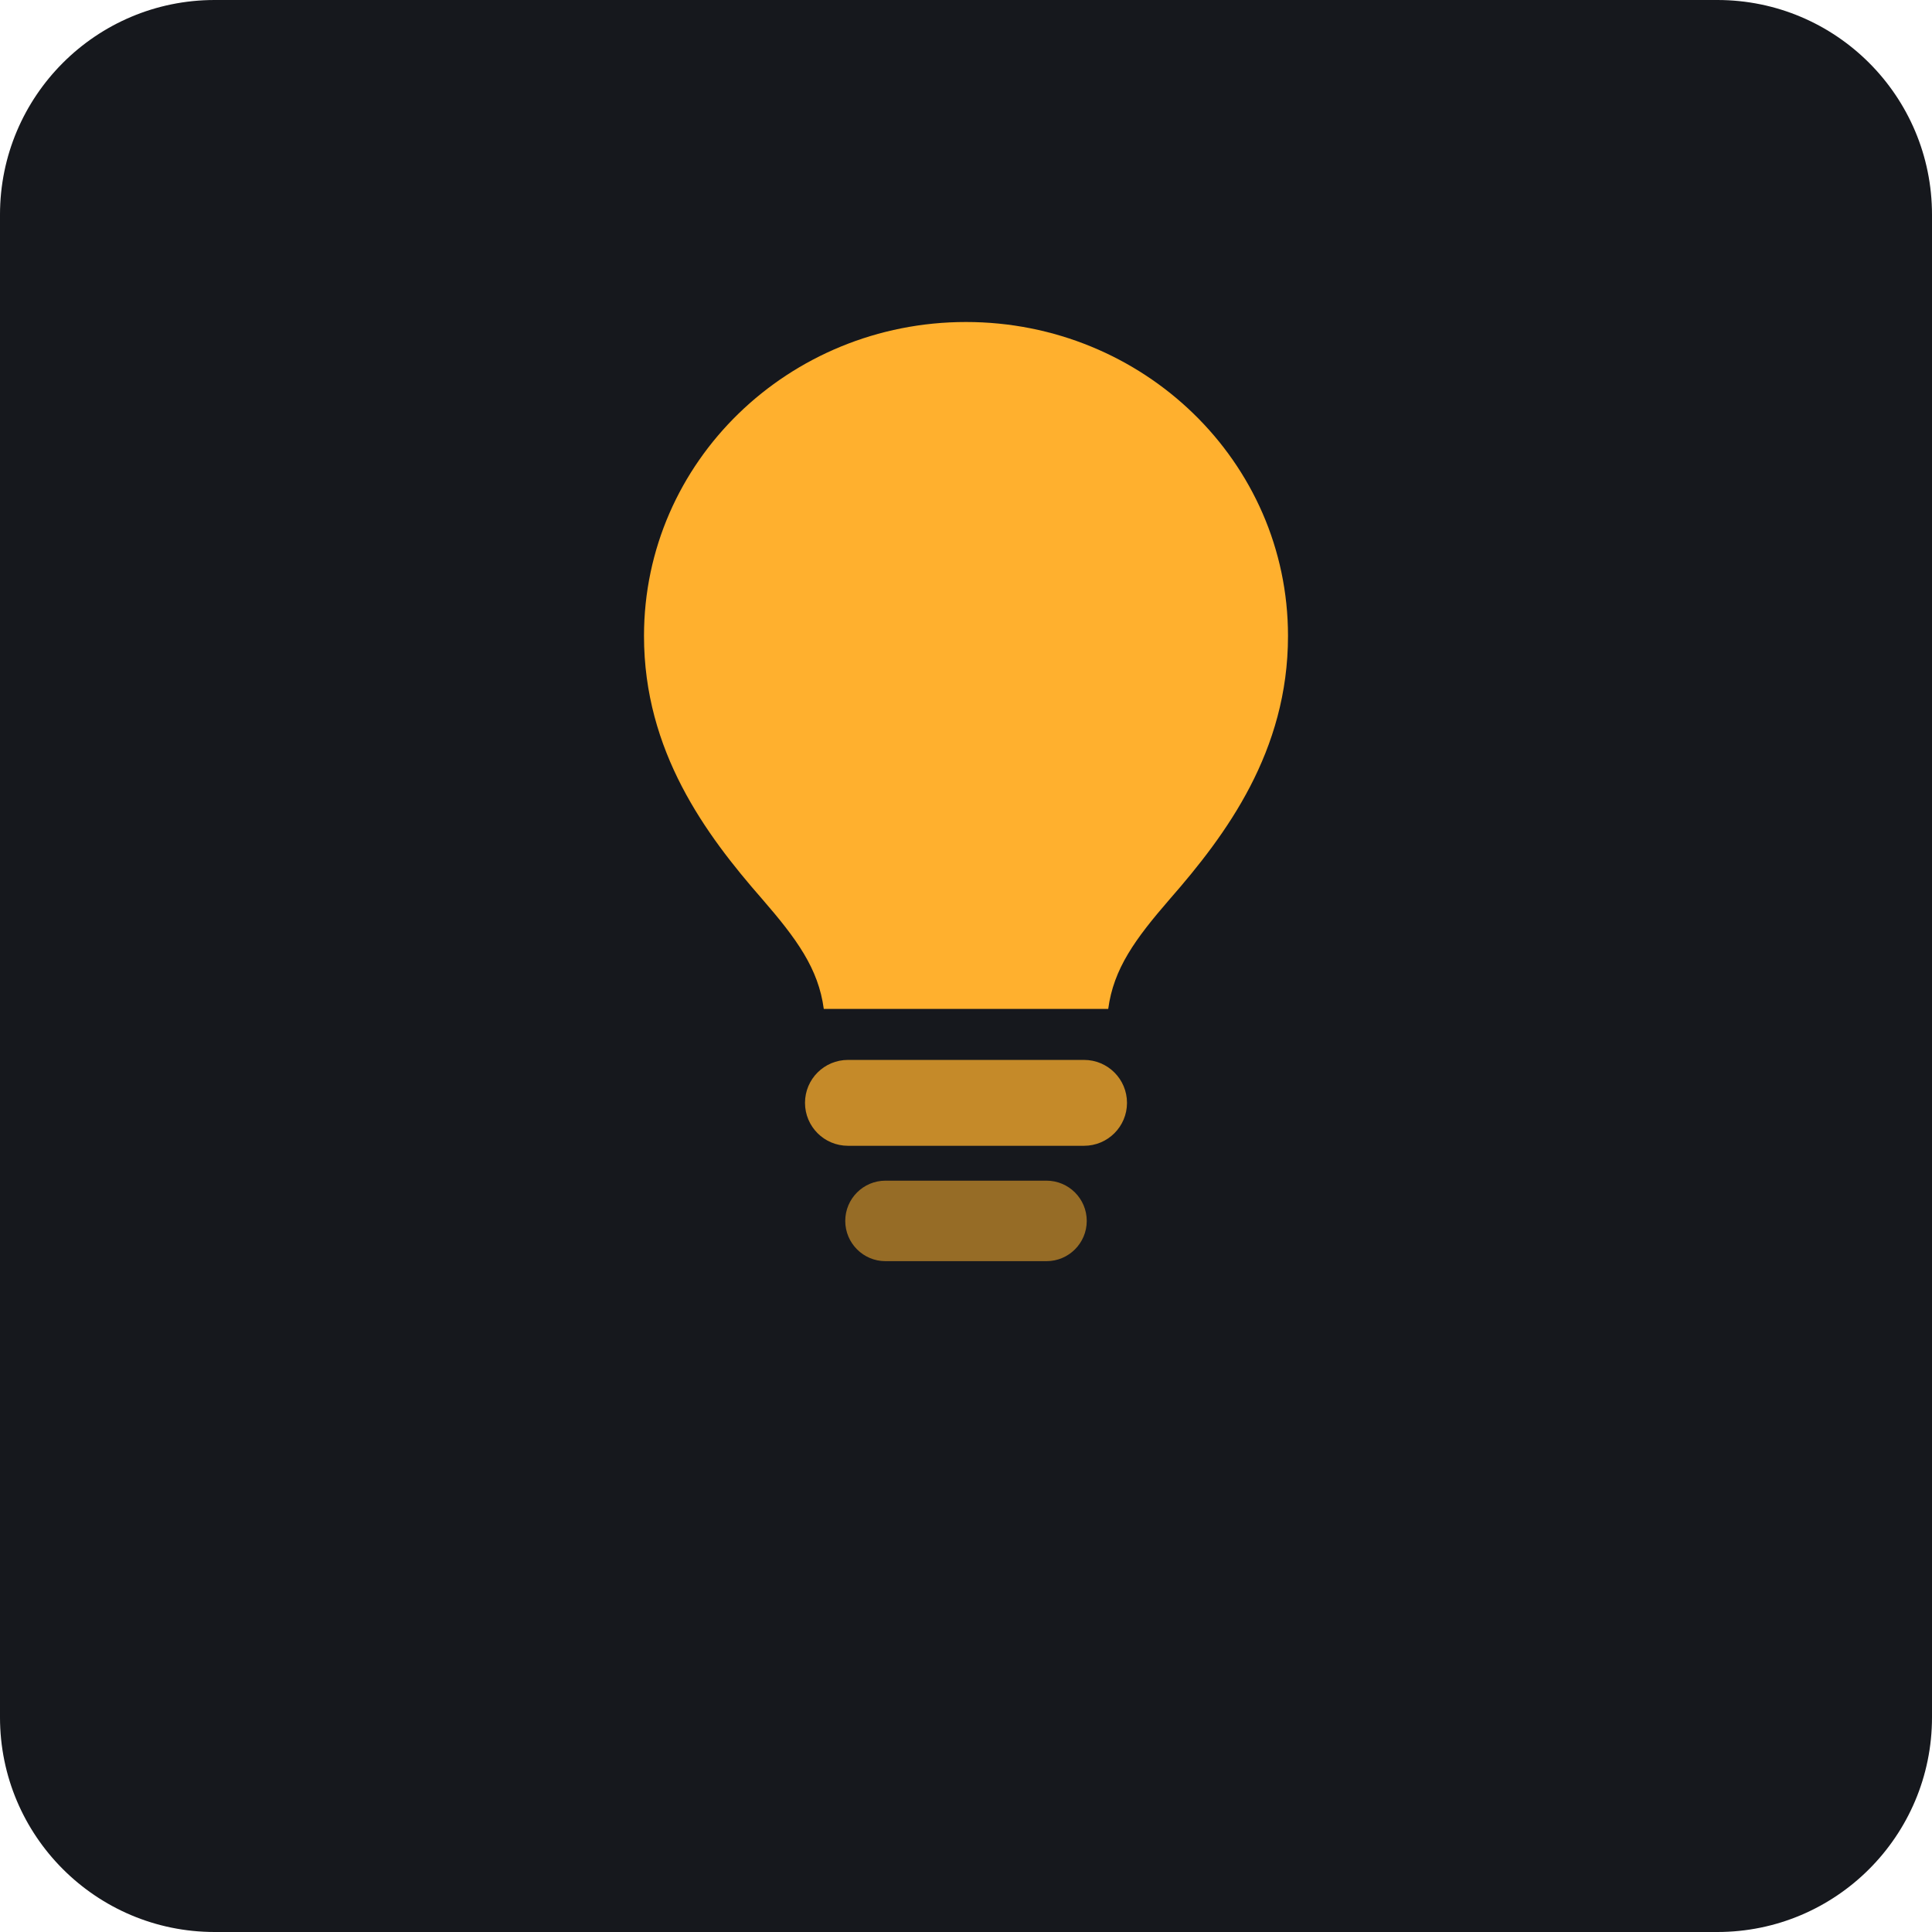
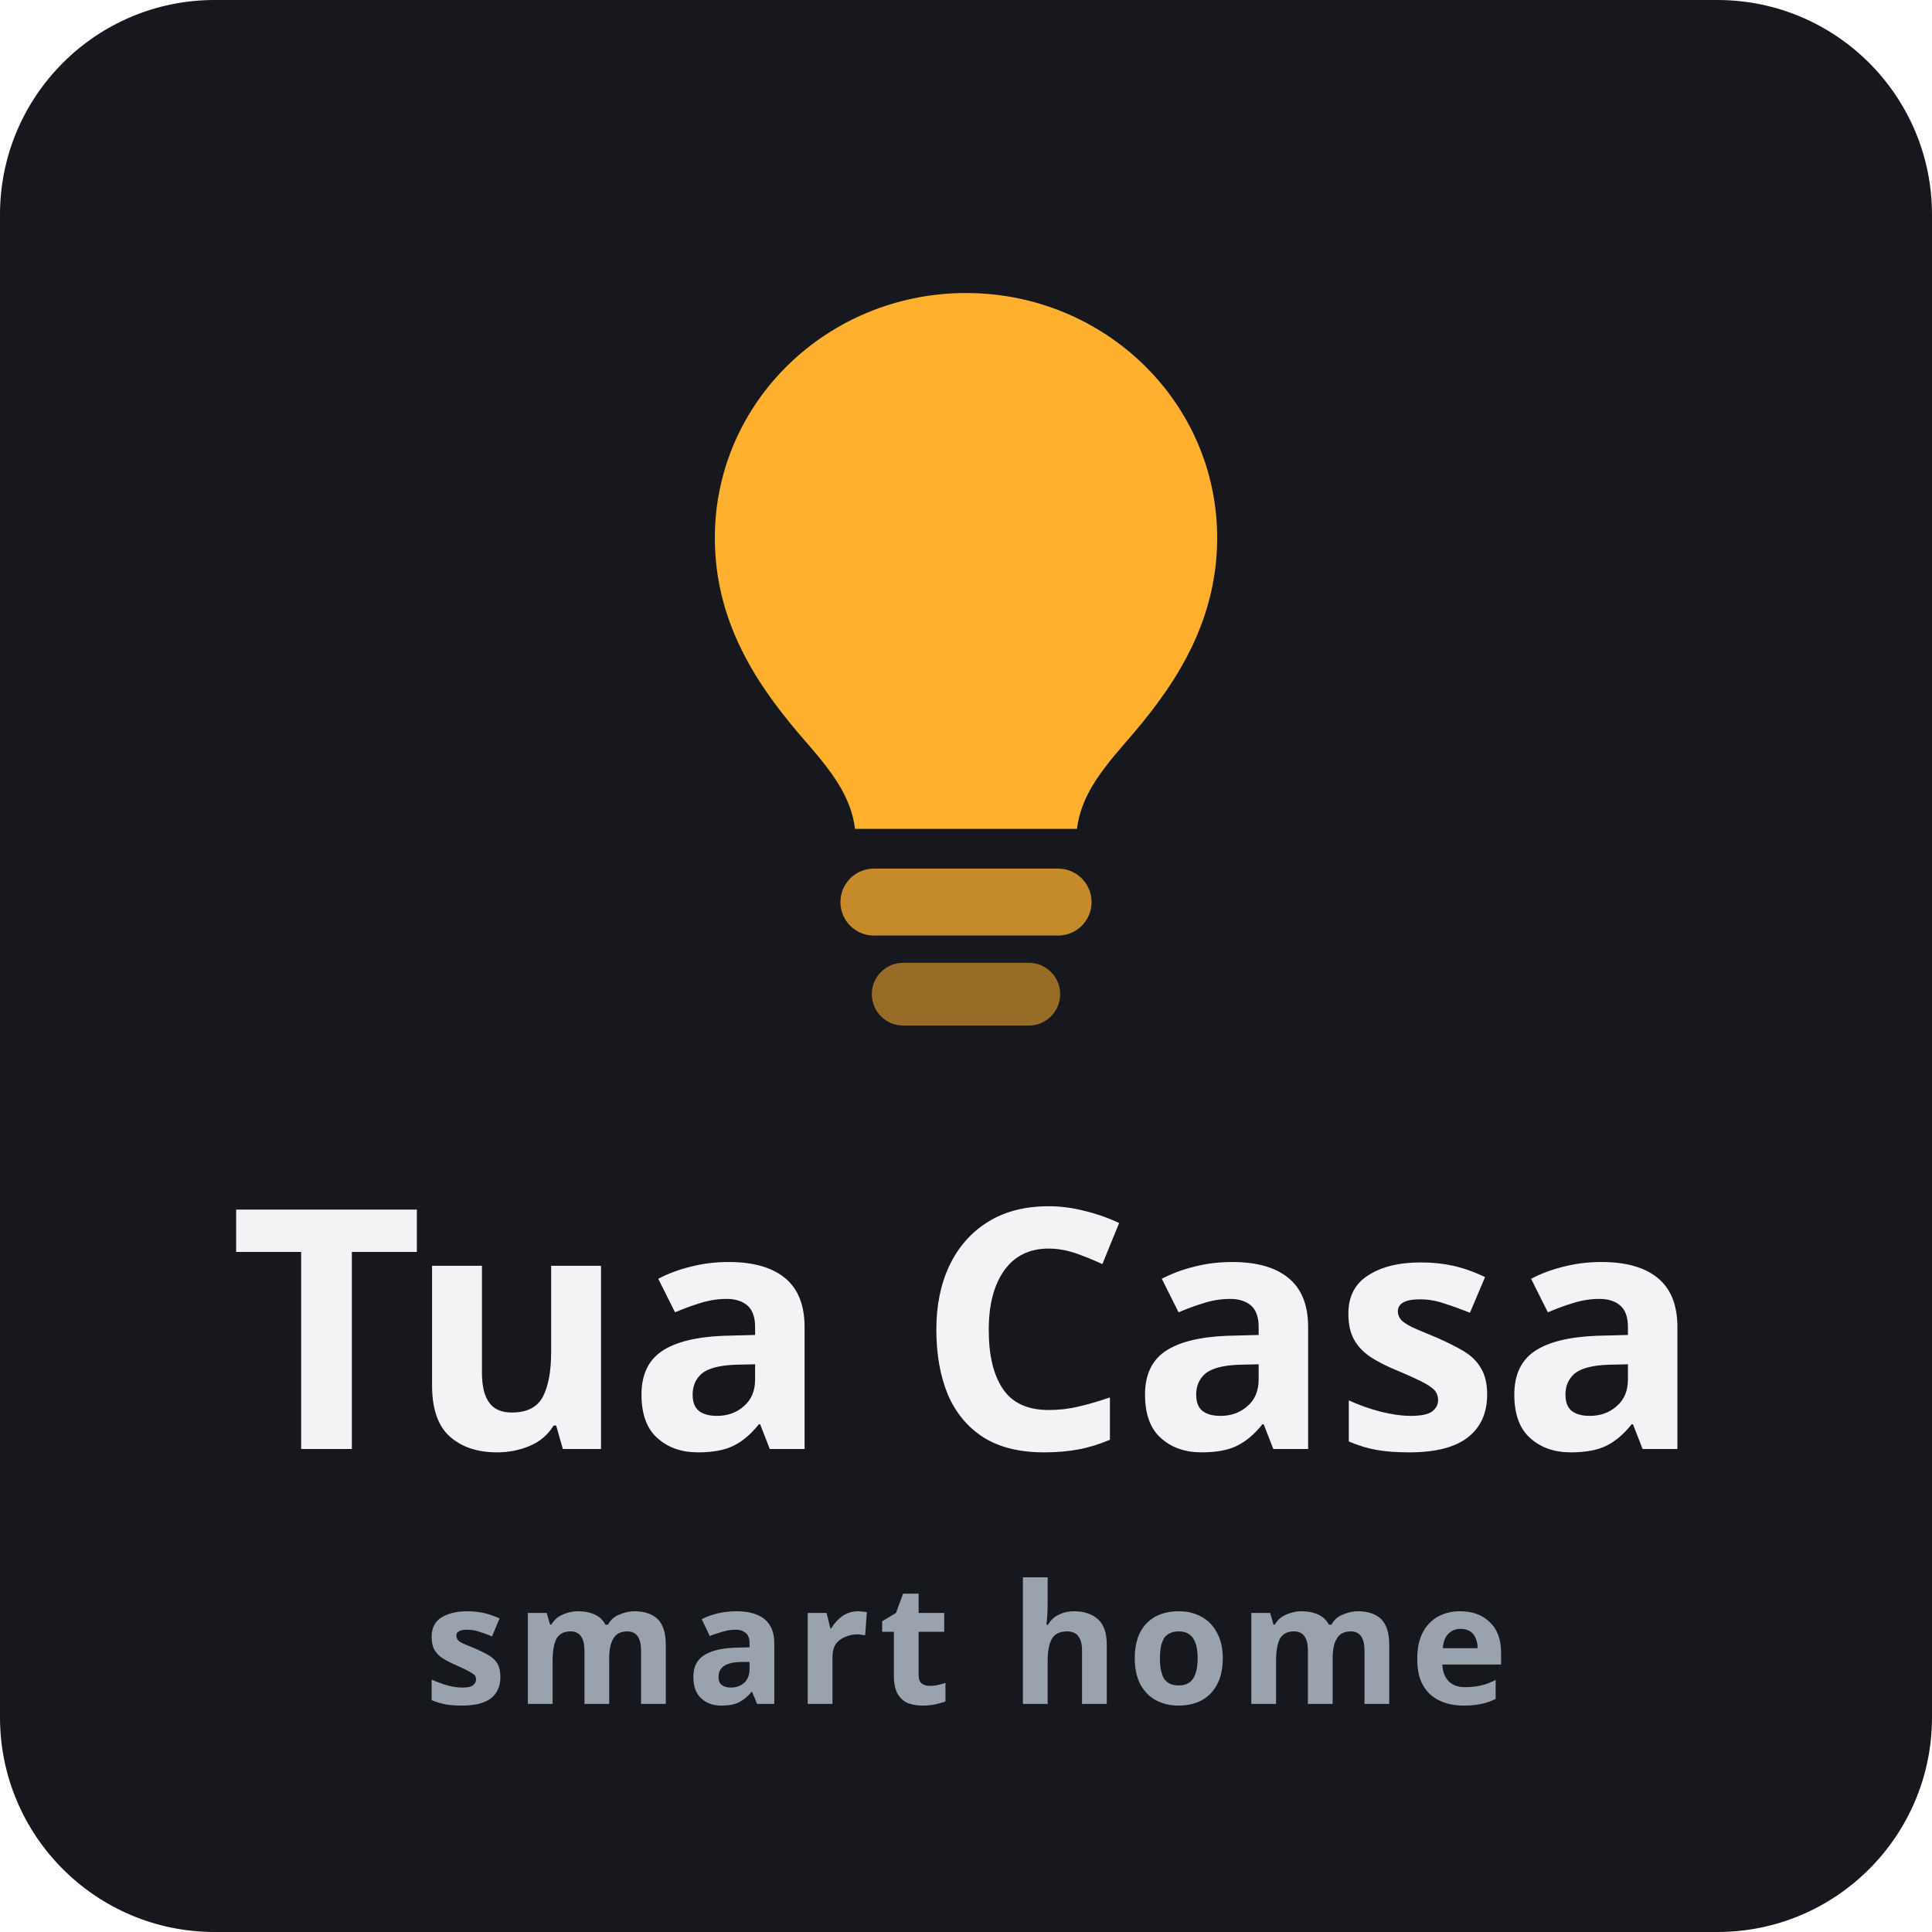
<svg xmlns="http://www.w3.org/2000/svg" width="72" height="72" viewBox="0 0 72 72">
  <rect width="72" height="72" rx="8" fill="#16181d" />
-   <path d="M36 12c-6.6 0-12 5.2-12 11.7 0 4.3 2.3 7.4 4.4 9.8 1.3 1.5 2.1 2.6 2.3 4.1h10.6c.2-1.5 1-2.6 2.3-4.1 2.1-2.4 4.4-5.5 4.4-9.8C48 17.2 42.6 12 36 12z" fill="#ffb02e" />
-   <rect x="30" y="39.5" width="12" height="3.2" rx="1.6" fill="#ffb02e" opacity="0.75" />
-   <rect x="31.5" y="44" width="9" height="3" rx="1.5" fill="#ffb02e" opacity="0.55" />
+   <g transform="translate(36 0) scale(0.78) translate(-36 2)">
+     <path d="M36 12c-6.6 0-12 5.2-12 11.7 0 4.3 2.3 7.4 4.4 9.8 1.3 1.5 2.1 2.6 2.3 4.1h10.6c.2-1.5 1-2.6 2.3-4.1 2.1-2.4 4.4-5.5 4.4-9.8C48 17.2 42.6 12 36 12z" fill="#ffb02e" />
+     <rect x="30" y="39.5" width="12" height="3.2" rx="1.6" fill="#ffb02e" opacity="0.75" />
+     <rect x="31.5" y="44" width="9" height="3" rx="1.5" fill="#ffb02e" opacity="0.55" />
+   </g>
+   <text x="36" y="54" text-anchor="middle" font-family="Segoe UI" font-size="12.5" font-weight="700" fill="#f2f3f5">Tua Casa</text>
+   <text x="36" y="63.5" text-anchor="middle" font-family="Segoe UI" font-size="6.2" font-weight="600" letter-spacing="0.3" fill="#9aa3ad">smart home</text>
</svg>
